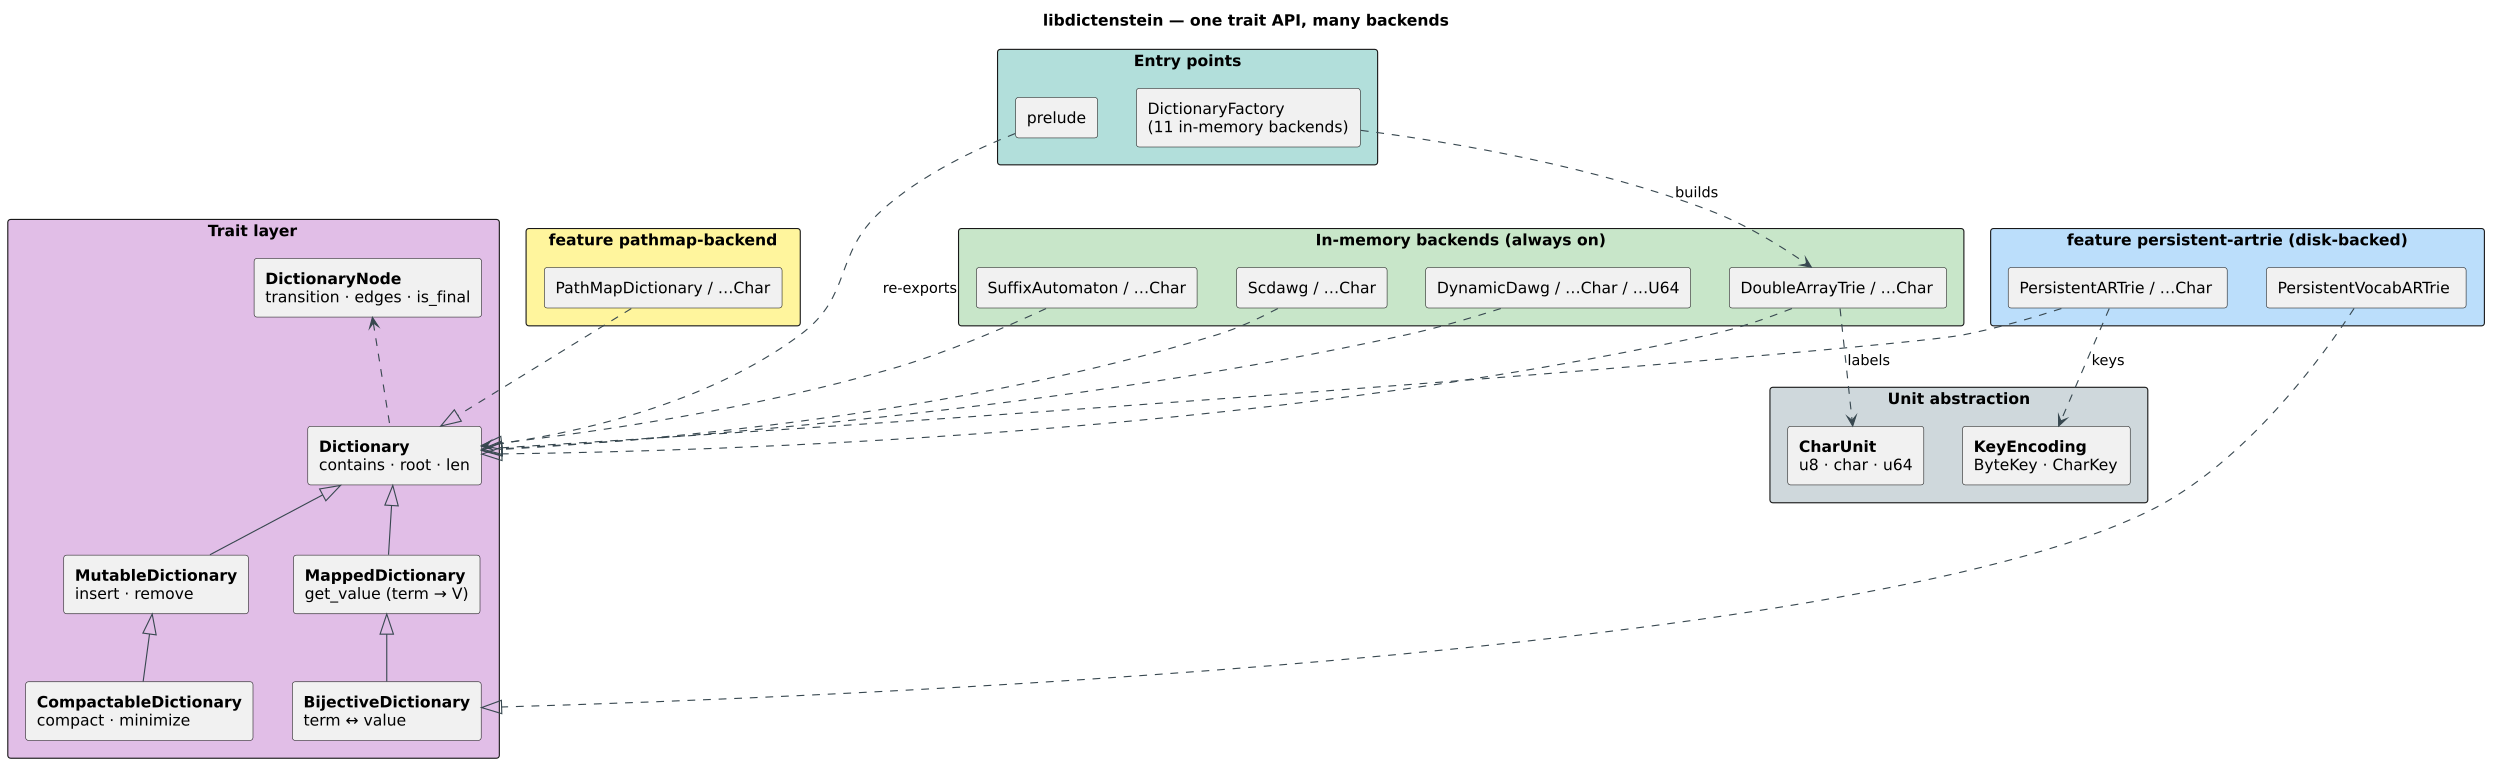
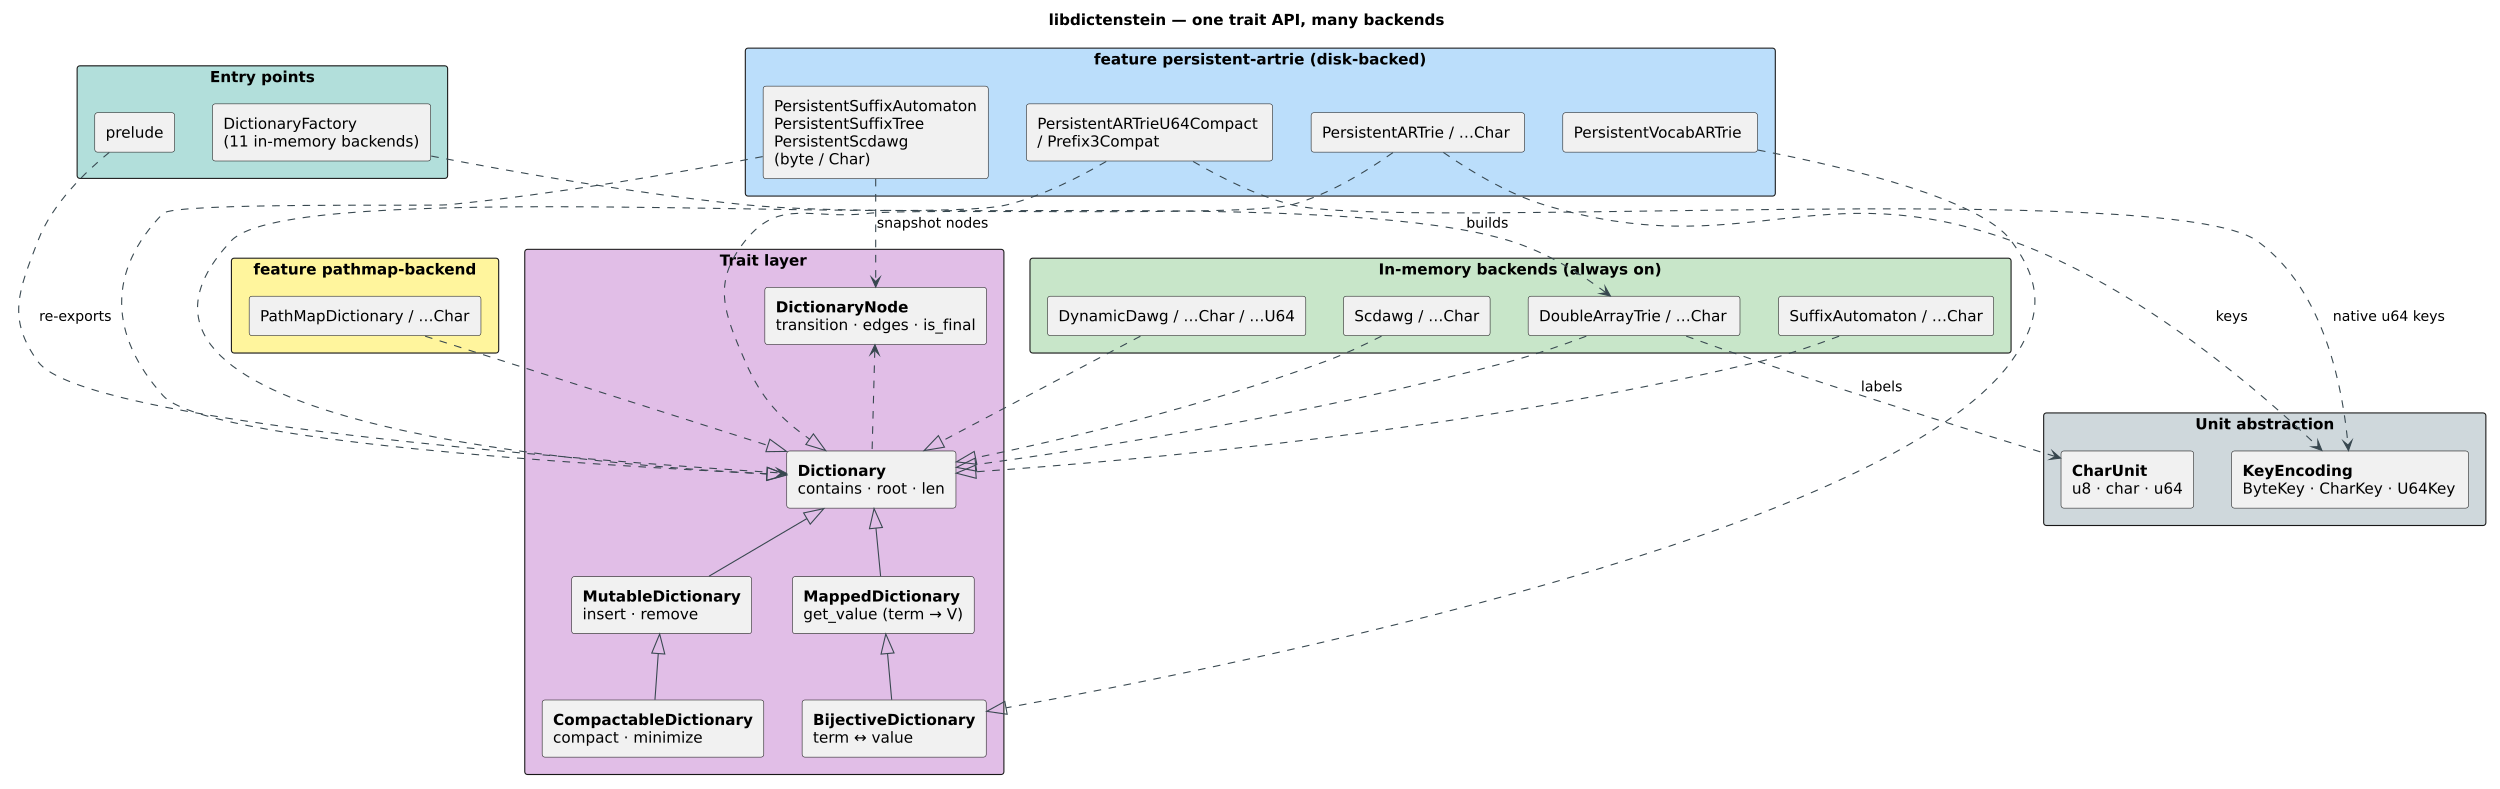
- <svg xmlns="http://www.w3.org/2000/svg" contentStyleType="text/css" data-diagram-type="DESCRIPTION" height="694px" preserveAspectRatio="none" style="width:2243px;height:694px;background:#FFFFFF;" version="1.1" viewBox="0 0 2243 694" width="2243px" zoomAndPan="magnify">
+ <svg xmlns="http://www.w3.org/2000/svg" contentStyleType="text/css" data-diagram-type="DESCRIPTION" height="726px" preserveAspectRatio="none" style="width:2301px;height:726px;background:#FFFFFF;" version="1.1" viewBox="0 0 2301 726" width="2301px" zoomAndPan="magnify">
  <defs />
  <g>
    <g class="title" data-source-line="10">
-       <text fill="#000000" font-family="'DejaVu Sans'" font-size="14" font-weight="700" lengthAdjust="spacing" textLength="364.684" x="935.658" y="22.995">libdictenstein — one trait API, many backends</text>
+       <text fill="#000000" font-family="'DejaVu Sans'" font-size="14" font-weight="700" lengthAdjust="spacing" textLength="364.684" x="965.153" y="22.995">libdictenstein — one trait API, many backends</text>
    </g>
    <g class="cluster" data-qualified-name="Trait layer" data-source-line="12" id="ent0001">
-       <rect fill="#E1BEE7" height="483.38" rx="2.5" ry="2.5" style="stroke:#181818;stroke-width:1;" width="441" x="7" y="196.887" />
-       <text fill="#000000" font-family="'DejaVu Sans'" font-size="14" font-weight="700" lengthAdjust="spacing" textLength="82.038" x="186.481" y="211.882">Trait layer</text>
+       <rect fill="#E1BEE7" height="483.38" rx="2.5" ry="2.5" style="stroke:#181818;stroke-width:1;" width="441" x="482.99" y="229.477" />
+       <text fill="#000000" font-family="'DejaVu Sans'" font-size="14" font-weight="700" lengthAdjust="spacing" textLength="82.038" x="662.471" y="244.472">Trait layer</text>
    </g>
    <g class="cluster" data-qualified-name="Unit abstraction" data-source-line="25" id="ent0012">
-       <rect fill="#CFD8DC" height="103.59" rx="2.5" ry="2.5" style="stroke:#181818;stroke-width:1;" width="339" x="1588" y="347.487" />
-       <text fill="#000000" font-family="'DejaVu Sans'" font-size="14" font-weight="700" lengthAdjust="spacing" textLength="127.921" x="1693.54" y="362.482">Unit abstraction</text>
+       <rect fill="#CFD8DC" height="103.59" rx="2.5" ry="2.5" style="stroke:#181818;stroke-width:1;" width="407" x="1880.99" y="380.077" />
+       <text fill="#000000" font-family="'DejaVu Sans'" font-size="14" font-weight="700" lengthAdjust="spacing" textLength="127.921" x="2020.53" y="395.072">Unit abstraction</text>
    </g>
    <g class="cluster" data-qualified-name="In-memory backends .always on." data-source-line="30" id="ent0015">
-       <rect fill="#C8E6C9" height="87.3" rx="2.5" ry="2.5" style="stroke:#181818;stroke-width:1;" width="902" x="860" y="205.037" />
-       <text fill="#000000" font-family="'DejaVu Sans'" font-size="14" font-weight="700" lengthAdjust="spacing" textLength="261.29" x="1180.355" y="220.032">In-memory backends (always on)</text>
+       <rect fill="#C8E6C9" height="87.3" rx="2.5" ry="2.5" style="stroke:#181818;stroke-width:1;" width="903" x="947.99" y="237.627" />
+       <text fill="#000000" font-family="'DejaVu Sans'" font-size="14" font-weight="700" lengthAdjust="spacing" textLength="261.29" x="1268.845" y="252.622">In-memory backends (always on)</text>
    </g>
    <g class="cluster" data-qualified-name="feature pathmap-backend" data-source-line="37" id="ent0020">
-       <rect fill="#FFF59D" height="87.3" rx="2.5" ry="2.5" style="stroke:#181818;stroke-width:1;" width="246" x="472" y="205.037" />
-       <text fill="#000000" font-family="'DejaVu Sans'" font-size="14" font-weight="700" lengthAdjust="spacing" textLength="205.523" x="492.239" y="220.032">feature pathmap-backend</text>
+       <rect fill="#FFF59D" height="87.3" rx="2.5" ry="2.5" style="stroke:#181818;stroke-width:1;" width="246" x="212.99" y="237.627" />
+       <text fill="#000000" font-family="'DejaVu Sans'" font-size="14" font-weight="700" lengthAdjust="spacing" textLength="205.523" x="233.229" y="252.622">feature pathmap-backend</text>
    </g>
    <g class="cluster" data-qualified-name="feature persistent-artrie .disk-backed." data-source-line="41" id="ent0022">
-       <rect fill="#BBDEFB" height="87.3" rx="2.5" ry="2.5" style="stroke:#181818;stroke-width:1;" width="443" x="1786" y="205.037" />
-       <text fill="#000000" font-family="'DejaVu Sans'" font-size="14" font-weight="700" lengthAdjust="spacing" textLength="306.291" x="1854.354" y="220.032">feature persistent-artrie (disk-backed)</text>
-     </g>
-     <g class="cluster" data-qualified-name="Entry points" data-source-line="46" id="ent0025">
-       <rect fill="#B2DFDB" height="103.59" rx="2.5" ry="2.5" style="stroke:#181818;stroke-width:1;" width="341" x="895" y="44.297" />
-       <text fill="#000000" font-family="'DejaVu Sans'" font-size="14" font-weight="700" lengthAdjust="spacing" textLength="96.558" x="1017.221" y="59.292">Entry points</text>
+       <rect fill="#BBDEFB" height="136.18" rx="2.5" ry="2.5" style="stroke:#181818;stroke-width:1;" width="948" x="685.99" y="44.297" />
+       <text fill="#000000" font-family="'DejaVu Sans'" font-size="14" font-weight="700" lengthAdjust="spacing" textLength="306.291" x="1006.845" y="59.292">feature persistent-artrie (disk-backed)</text>
+     </g>
+     <g class="cluster" data-qualified-name="Entry points" data-source-line="48" id="ent0027">
+       <rect fill="#B2DFDB" height="103.6" rx="2.5" ry="2.5" style="stroke:#181818;stroke-width:1;" width="341" x="70.99" y="60.587" />
+       <text fill="#000000" font-family="'DejaVu Sans'" font-size="14" font-weight="700" lengthAdjust="spacing" textLength="96.558" x="193.211" y="75.582">Entry points</text>
    </g>
    <g class="entity" data-qualified-name="Trait layer.Dict" data-source-line="13" id="ent0002">
-       <rect fill="#F1F1F1" height="52.594" rx="2.5" ry="2.5" style="stroke:#181818;stroke-width:0.5;" width="155.714" x="276.14" y="382.487" />
-       <text fill="#000000" font-family="'DejaVu Sans'" font-size="14" font-weight="700" lengthAdjust="spacing" textLength="81.272" x="286.14" y="405.482">Dictionary</text>
-       <text fill="#000000" font-family="'DejaVu Sans'" font-size="14" lengthAdjust="spacing" textLength="135.714" x="286.14" y="421.779">contains · root · len</text>
+       <rect fill="#F1F1F1" height="52.594" rx="2.5" ry="2.5" style="stroke:#181818;stroke-width:0.5;" width="155.714" x="724.14" y="415.077" />
+       <text fill="#000000" font-family="'DejaVu Sans'" font-size="14" font-weight="700" lengthAdjust="spacing" textLength="81.272" x="734.14" y="438.072">Dictionary</text>
+       <text fill="#000000" font-family="'DejaVu Sans'" font-size="14" lengthAdjust="spacing" textLength="135.714" x="734.14" y="454.369">contains · root · len</text>
    </g>
    <g class="entity" data-qualified-name="Trait layer.Mapped" data-source-line="14" id="ent0003">
-       <rect fill="#F1F1F1" height="52.594" rx="2.5" ry="2.5" style="stroke:#181818;stroke-width:0.5;" width="167.308" x="263.35" y="498.077" />
-       <text fill="#000000" font-family="'DejaVu Sans'" font-size="14" font-weight="700" lengthAdjust="spacing" textLength="144.211" x="273.35" y="521.072">MappedDictionary</text>
-       <text fill="#000000" font-family="'DejaVu Sans'" font-size="14" lengthAdjust="spacing" textLength="147.308" x="273.35" y="537.369">get_value (term → V)</text>
+       <rect fill="#F1F1F1" height="52.594" rx="2.5" ry="2.5" style="stroke:#181818;stroke-width:0.5;" width="167.308" x="729.34" y="530.667" />
+       <text fill="#000000" font-family="'DejaVu Sans'" font-size="14" font-weight="700" lengthAdjust="spacing" textLength="144.211" x="739.34" y="553.662">MappedDictionary</text>
+       <text fill="#000000" font-family="'DejaVu Sans'" font-size="14" lengthAdjust="spacing" textLength="147.308" x="739.34" y="569.959">get_value (term → V)</text>
    </g>
    <g class="entity" data-qualified-name="Trait layer.Bij" data-source-line="15" id="ent0004">
-       <rect fill="#F1F1F1" height="52.594" rx="2.5" ry="2.5" style="stroke:#181818;stroke-width:0.5;" width="169.447" x="262.28" y="611.677" />
-       <text fill="#000000" font-family="'DejaVu Sans'" font-size="14" font-weight="700" lengthAdjust="spacing" textLength="149.447" x="272.28" y="634.672">BijectiveDictionary</text>
-       <text fill="#000000" font-family="'DejaVu Sans'" font-size="14" lengthAdjust="spacing" textLength="92.367" x="272.28" y="650.969">term ↔ value</text>
+       <rect fill="#F1F1F1" height="52.594" rx="2.5" ry="2.5" style="stroke:#181818;stroke-width:0.5;" width="169.447" x="738.27" y="644.267" />
+       <text fill="#000000" font-family="'DejaVu Sans'" font-size="14" font-weight="700" lengthAdjust="spacing" textLength="149.447" x="748.27" y="667.262">BijectiveDictionary</text>
+       <text fill="#000000" font-family="'DejaVu Sans'" font-size="14" lengthAdjust="spacing" textLength="92.367" x="748.27" y="683.559">term ↔ value</text>
    </g>
    <g class="entity" data-qualified-name="Trait layer.Mut" data-source-line="16" id="ent0005">
-       <rect fill="#F1F1F1" height="52.594" rx="2.5" ry="2.5" style="stroke:#181818;stroke-width:0.5;" width="165.626" x="57.19" y="498.077" />
-       <text fill="#000000" font-family="'DejaVu Sans'" font-size="14" font-weight="700" lengthAdjust="spacing" textLength="145.626" x="67.19" y="521.072">MutableDictionary</text>
-       <text fill="#000000" font-family="'DejaVu Sans'" font-size="14" lengthAdjust="spacing" textLength="106.736" x="67.19" y="537.369">insert · remove</text>
+       <rect fill="#F1F1F1" height="52.594" rx="2.5" ry="2.5" style="stroke:#181818;stroke-width:0.5;" width="165.626" x="526.18" y="530.667" />
+       <text fill="#000000" font-family="'DejaVu Sans'" font-size="14" font-weight="700" lengthAdjust="spacing" textLength="145.626" x="536.18" y="553.662">MutableDictionary</text>
+       <text fill="#000000" font-family="'DejaVu Sans'" font-size="14" lengthAdjust="spacing" textLength="106.736" x="536.18" y="569.959">insert · remove</text>
    </g>
    <g class="entity" data-qualified-name="Trait layer.Compact" data-source-line="17" id="ent0006">
-       <rect fill="#F1F1F1" height="52.594" rx="2.5" ry="2.5" style="stroke:#181818;stroke-width:0.5;" width="203.976" x="23.01" y="611.677" />
-       <text fill="#000000" font-family="'DejaVu Sans'" font-size="14" font-weight="700" lengthAdjust="spacing" textLength="183.976" x="33.01" y="634.672">CompactableDictionary</text>
-       <text fill="#000000" font-family="'DejaVu Sans'" font-size="14" lengthAdjust="spacing" textLength="137.683" x="33.01" y="650.969">compact · minimize</text>
+       <rect fill="#F1F1F1" height="52.594" rx="2.5" ry="2.5" style="stroke:#181818;stroke-width:0.5;" width="203.976" x="499" y="644.267" />
+       <text fill="#000000" font-family="'DejaVu Sans'" font-size="14" font-weight="700" lengthAdjust="spacing" textLength="183.976" x="509" y="667.262">CompactableDictionary</text>
+       <text fill="#000000" font-family="'DejaVu Sans'" font-size="14" lengthAdjust="spacing" textLength="137.683" x="509" y="683.559">compact · minimize</text>
    </g>
    <g class="entity" data-qualified-name="Trait layer.Node" data-source-line="18" id="ent0007">
-       <rect fill="#F1F1F1" height="52.594" rx="2.5" ry="2.5" style="stroke:#181818;stroke-width:0.5;" width="204.037" x="227.98" y="231.887" />
-       <text fill="#000000" font-family="'DejaVu Sans'" font-size="14" font-weight="700" lengthAdjust="spacing" textLength="122.124" x="237.98" y="254.882">DictionaryNode</text>
-       <text fill="#000000" font-family="'DejaVu Sans'" font-size="14" lengthAdjust="spacing" textLength="184.037" x="237.98" y="271.179">transition · edges · is_final</text>
+       <rect fill="#F1F1F1" height="52.594" rx="2.5" ry="2.5" style="stroke:#181818;stroke-width:0.5;" width="204.037" x="703.97" y="264.477" />
+       <text fill="#000000" font-family="'DejaVu Sans'" font-size="14" font-weight="700" lengthAdjust="spacing" textLength="122.124" x="713.97" y="287.472">DictionaryNode</text>
+       <text fill="#000000" font-family="'DejaVu Sans'" font-size="14" lengthAdjust="spacing" textLength="184.037" x="713.97" y="303.769">transition · edges · is_final</text>
    </g>
    <g class="entity" data-qualified-name="Unit abstraction.CU" data-source-line="26" id="ent0013">
-       <rect fill="#F1F1F1" height="52.594" rx="2.5" ry="2.5" style="stroke:#181818;stroke-width:0.5;" width="122.074" x="1603.96" y="382.487" />
-       <text fill="#000000" font-family="'DejaVu Sans'" font-size="14" font-weight="700" lengthAdjust="spacing" textLength="69.419" x="1613.96" y="405.482">CharUnit</text>
-       <text fill="#000000" font-family="'DejaVu Sans'" font-size="14" lengthAdjust="spacing" textLength="102.074" x="1613.96" y="421.779">u8 · char · u64</text>
+       <rect fill="#F1F1F1" height="52.594" rx="2.5" ry="2.5" style="stroke:#181818;stroke-width:0.5;" width="122.074" x="1896.96" y="415.077" />
+       <text fill="#000000" font-family="'DejaVu Sans'" font-size="14" font-weight="700" lengthAdjust="spacing" textLength="69.419" x="1906.96" y="438.072">CharUnit</text>
+       <text fill="#000000" font-family="'DejaVu Sans'" font-size="14" lengthAdjust="spacing" textLength="102.074" x="1906.96" y="454.369">u8 · char · u64</text>
    </g>
    <g class="entity" data-qualified-name="Unit abstraction.KE" data-source-line="27" id="ent0014">
-       <rect fill="#F1F1F1" height="52.594" rx="2.5" ry="2.5" style="stroke:#181818;stroke-width:0.5;" width="150.484" x="1760.76" y="382.487" />
-       <text fill="#000000" font-family="'DejaVu Sans'" font-size="14" font-weight="700" lengthAdjust="spacing" textLength="101.726" x="1770.76" y="405.482">KeyEncoding</text>
-       <text fill="#000000" font-family="'DejaVu Sans'" font-size="14" lengthAdjust="spacing" textLength="130.484" x="1770.76" y="421.779">ByteKey · CharKey</text>
+       <rect fill="#F1F1F1" height="52.594" rx="2.5" ry="2.5" style="stroke:#181818;stroke-width:0.5;" width="217.976" x="2054" y="415.077" />
+       <text fill="#000000" font-family="'DejaVu Sans'" font-size="14" font-weight="700" lengthAdjust="spacing" textLength="101.726" x="2064" y="438.072">KeyEncoding</text>
+       <text fill="#000000" font-family="'DejaVu Sans'" font-size="14" lengthAdjust="spacing" textLength="197.976" x="2064" y="454.369">ByteKey · CharKey · U64Key</text>
    </g>
    <g class="entity" data-qualified-name="In-memory backends .always on..DAT" data-source-line="31" id="ent0016">
-       <rect fill="#F1F1F1" height="36.297" rx="2.5" ry="2.5" style="stroke:#181818;stroke-width:0.5;" width="194.973" x="1551.51" y="240.037" />
-       <text fill="#000000" font-family="'DejaVu Sans'" font-size="14" lengthAdjust="spacing" textLength="174.973" x="1561.51" y="263.032">DoubleArrayTrie / …Char</text>
+       <rect fill="#F1F1F1" height="36.297" rx="2.5" ry="2.5" style="stroke:#181818;stroke-width:0.5;" width="194.973" x="1406.51" y="272.627" />
+       <text fill="#000000" font-family="'DejaVu Sans'" font-size="14" lengthAdjust="spacing" textLength="174.973" x="1416.51" y="295.622">DoubleArrayTrie / …Char</text>
    </g>
    <g class="entity" data-qualified-name="In-memory backends .always on..DD" data-source-line="32" id="ent0017">
-       <rect fill="#F1F1F1" height="36.297" rx="2.5" ry="2.5" style="stroke:#181818;stroke-width:0.5;" width="237.718" x="1279.14" y="240.037" />
-       <text fill="#000000" font-family="'DejaVu Sans'" font-size="14" lengthAdjust="spacing" textLength="217.718" x="1289.14" y="263.032">DynamicDawg / …Char / …U64</text>
+       <rect fill="#F1F1F1" height="36.297" rx="2.5" ry="2.5" style="stroke:#181818;stroke-width:0.5;" width="237.718" x="964.13" y="272.627" />
+       <text fill="#000000" font-family="'DejaVu Sans'" font-size="14" lengthAdjust="spacing" textLength="217.718" x="974.13" y="295.622">DynamicDawg / …Char / …U64</text>
    </g>
    <g class="entity" data-qualified-name="In-memory backends .always on..SA" data-source-line="33" id="ent0018">
-       <rect fill="#F1F1F1" height="36.297" rx="2.5" ry="2.5" style="stroke:#181818;stroke-width:0.5;" width="198.042" x="875.98" y="240.037" />
-       <text fill="#000000" font-family="'DejaVu Sans'" font-size="14" lengthAdjust="spacing" textLength="178.042" x="885.98" y="263.032">SuffixAutomaton / …Char</text>
+       <rect fill="#F1F1F1" height="36.297" rx="2.5" ry="2.5" style="stroke:#181818;stroke-width:0.5;" width="198.042" x="1636.97" y="272.627" />
+       <text fill="#000000" font-family="'DejaVu Sans'" font-size="14" lengthAdjust="spacing" textLength="178.042" x="1646.97" y="295.622">SuffixAutomaton / …Char</text>
    </g>
    <g class="entity" data-qualified-name="In-memory backends .always on..SC" data-source-line="34" id="ent0019">
-       <rect fill="#F1F1F1" height="36.297" rx="2.5" ry="2.5" style="stroke:#181818;stroke-width:0.5;" width="134.987" x="1109.51" y="240.037" />
-       <text fill="#000000" font-family="'DejaVu Sans'" font-size="14" lengthAdjust="spacing" textLength="114.987" x="1119.51" y="263.032">Scdawg / …Char</text>
+       <rect fill="#F1F1F1" height="36.297" rx="2.5" ry="2.5" style="stroke:#181818;stroke-width:0.5;" width="134.987" x="1236.5" y="272.627" />
+       <text fill="#000000" font-family="'DejaVu Sans'" font-size="14" lengthAdjust="spacing" textLength="114.987" x="1246.5" y="295.622">Scdawg / …Char</text>
    </g>
    <g class="entity" data-qualified-name="feature pathmap-backend.PM" data-source-line="38" id="ent0021">
-       <rect fill="#F1F1F1" height="36.297" rx="2.5" ry="2.5" style="stroke:#181818;stroke-width:0.5;" width="213.334" x="488.33" y="240.037" />
-       <text fill="#000000" font-family="'DejaVu Sans'" font-size="14" lengthAdjust="spacing" textLength="193.334" x="498.33" y="263.032">PathMapDictionary / …Char</text>
+       <rect fill="#F1F1F1" height="36.297" rx="2.5" ry="2.5" style="stroke:#181818;stroke-width:0.5;" width="213.334" x="229.33" y="272.627" />
+       <text fill="#000000" font-family="'DejaVu Sans'" font-size="14" lengthAdjust="spacing" textLength="193.334" x="239.33" y="295.622">PathMapDictionary / …Char</text>
    </g>
    <g class="entity" data-qualified-name="feature persistent-artrie .disk-backed..PA" data-source-line="42" id="ent0023">
-       <rect fill="#F1F1F1" height="36.297" rx="2.5" ry="2.5" style="stroke:#181818;stroke-width:0.5;" width="196.47" x="1801.77" y="240.037" />
-       <text fill="#000000" font-family="'DejaVu Sans'" font-size="14" lengthAdjust="spacing" textLength="176.47" x="1811.77" y="263.032">PersistentARTrie / …Char</text>
-     </g>
-     <g class="entity" data-qualified-name="feature persistent-artrie .disk-backed..PV" data-source-line="43" id="ent0024">
-       <rect fill="#F1F1F1" height="36.297" rx="2.5" ry="2.5" style="stroke:#181818;stroke-width:0.5;" width="179.175" x="2033.41" y="240.037" />
-       <text fill="#000000" font-family="'DejaVu Sans'" font-size="14" lengthAdjust="spacing" textLength="159.175" x="2043.41" y="263.032">PersistentVocabARTrie</text>
-     </g>
-     <g class="entity" data-qualified-name="Entry points.Fac" data-source-line="47" id="ent0026">
-       <rect fill="#F1F1F1" height="52.594" rx="2.5" ry="2.5" style="stroke:#181818;stroke-width:0.5;" width="200.886" x="1019.56" y="79.297" />
-       <text fill="#000000" font-family="'DejaVu Sans'" font-size="14" lengthAdjust="spacing" textLength="124.23" x="1029.56" y="102.292">DictionaryFactory</text>
-       <text fill="#000000" font-family="'DejaVu Sans'" font-size="14" lengthAdjust="spacing" textLength="180.886" x="1029.56" y="118.589">(11 in-memory backends)</text>
-     </g>
-     <g class="entity" data-qualified-name="Entry points.Pre" data-source-line="48" id="ent0027">
-       <rect fill="#F1F1F1" height="36.297" rx="2.5" ry="2.5" style="stroke:#181818;stroke-width:0.5;" width="73.519" x="911.24" y="87.447" />
-       <text fill="#000000" font-family="'DejaVu Sans'" font-size="14" lengthAdjust="spacing" textLength="53.519" x="921.24" y="110.442">prelude</text>
+       <rect fill="#F1F1F1" height="36.297" rx="2.5" ry="2.5" style="stroke:#181818;stroke-width:0.5;" width="196.47" x="1206.76" y="103.737" />
+       <text fill="#000000" font-family="'DejaVu Sans'" font-size="14" lengthAdjust="spacing" textLength="176.47" x="1216.76" y="126.732">PersistentARTrie / …Char</text>
+     </g>
+     <g class="entity" data-qualified-name="feature persistent-artrie .disk-backed..PU64" data-source-line="43" id="ent0024">
+       <rect fill="#F1F1F1" height="52.594" rx="2.5" ry="2.5" style="stroke:#181818;stroke-width:0.5;" width="226.561" x="944.71" y="95.587" />
+       <text fill="#000000" font-family="'DejaVu Sans'" font-size="14" lengthAdjust="spacing" textLength="206.561" x="954.71" y="118.582">PersistentARTrieU64Compact</text>
+       <text fill="#000000" font-family="'DejaVu Sans'" font-size="14" lengthAdjust="spacing" textLength="112.923" x="954.71" y="134.879">/ Prefix3Compat</text>
+     </g>
+     <g class="entity" data-qualified-name="feature persistent-artrie .disk-backed..PV" data-source-line="44" id="ent0025">
+       <rect fill="#F1F1F1" height="36.297" rx="2.5" ry="2.5" style="stroke:#181818;stroke-width:0.5;" width="179.175" x="1438.4" y="103.737" />
+       <text fill="#000000" font-family="'DejaVu Sans'" font-size="14" lengthAdjust="spacing" textLength="159.175" x="1448.4" y="126.732">PersistentVocabARTrie</text>
+     </g>
+     <g class="entity" data-qualified-name="feature persistent-artrie .disk-backed..PSG" data-source-line="45" id="ent0026">
+       <rect fill="#F1F1F1" height="85.188" rx="2.5" ry="2.5" style="stroke:#181818;stroke-width:0.5;" width="207.195" x="702.39" y="79.297" />
+       <text fill="#000000" font-family="'DejaVu Sans'" font-size="14" lengthAdjust="spacing" textLength="187.195" x="712.39" y="102.292">PersistentSuffixAutomaton</text>
+       <text fill="#000000" font-family="'DejaVu Sans'" font-size="14" lengthAdjust="spacing" textLength="141.08" x="712.39" y="118.589">PersistentSuffixTree</text>
+       <text fill="#000000" font-family="'DejaVu Sans'" font-size="14" lengthAdjust="spacing" textLength="124.141" x="712.39" y="134.886">PersistentScdawg</text>
+       <text fill="#000000" font-family="'DejaVu Sans'" font-size="14" lengthAdjust="spacing" textLength="88.799" x="712.39" y="151.183">(byte / Char)</text>
+     </g>
+     <g class="entity" data-qualified-name="Entry points.Fac" data-source-line="49" id="ent0028">
+       <rect fill="#F1F1F1" height="52.594" rx="2.5" ry="2.5" style="stroke:#181818;stroke-width:0.5;" width="200.886" x="195.55" y="95.587" />
+       <text fill="#000000" font-family="'DejaVu Sans'" font-size="14" lengthAdjust="spacing" textLength="124.23" x="205.55" y="118.582">DictionaryFactory</text>
+       <text fill="#000000" font-family="'DejaVu Sans'" font-size="14" lengthAdjust="spacing" textLength="180.886" x="205.55" y="134.879">(11 in-memory backends)</text>
+     </g>
+     <g class="entity" data-qualified-name="Entry points.Pre" data-source-line="50" id="ent0029">
+       <rect fill="#F1F1F1" height="36.297" rx="2.5" ry="2.5" style="stroke:#181818;stroke-width:0.5;" width="73.519" x="87.23" y="103.737" />
+       <text fill="#000000" font-family="'DejaVu Sans'" font-size="14" lengthAdjust="spacing" textLength="53.519" x="97.23" y="126.732">prelude</text>
    </g>
    <g class="link" data-entity-1="ent0002" data-entity-2="ent0003" data-link-type="extension" data-source-line="19" id="lnk8">
-       <path d="M351.308,453.523 C350.168,472.113 349.73,479.137 348.58,497.707" fill="none" id="Dict-backto-Mapped" style="stroke:#37474F;stroke-width:1;" />
-       <polygon fill="none" points="352.41,435.557,345.32,453.156,357.297,453.89,352.41,435.557" style="stroke:#37474F;stroke-width:1;stroke-linejoin:miter;stroke-miterlimit:10;" />
+       <path d="M806.225,486.063 C808.025,504.653 808.71,511.727 810.51,530.297" fill="none" id="Dict-backto-Mapped" style="stroke:#37474F;stroke-width:1;" />
+       <polygon fill="none" points="804.49,468.147,800.253,486.641,812.197,485.485,804.49,468.147" style="stroke:#37474F;stroke-width:1;stroke-linejoin:miter;stroke-miterlimit:10;" />
    </g>
    <g class="link" data-entity-1="ent0003" data-entity-2="ent0004" data-link-type="extension" data-source-line="20" id="lnk9">
-       <path d="M347,568.977 C347,587.127 347,593.367 347,611.487" fill="none" id="Mapped-backto-Bij" style="stroke:#37474F;stroke-width:1;" />
-       <polygon fill="none" points="347,550.977,341,568.977,353,568.977,347,550.977" style="stroke:#37474F;stroke-width:1;stroke-linejoin:miter;stroke-miterlimit:10;" />
+       <path d="M816.89,601.496 C818.51,619.646 819.09,625.957 820.71,644.077" fill="none" id="Mapped-backto-Bij" style="stroke:#37474F;stroke-width:1;" />
+       <polygon fill="none" points="815.29,583.567,810.914,602.029,822.866,600.962,815.29,583.567" style="stroke:#37474F;stroke-width:1;stroke-linejoin:miter;stroke-miterlimit:10;" />
    </g>
    <g class="link" data-entity-1="ent0002" data-entity-2="ent0005" data-link-type="extension" data-source-line="21" id="lnk10">
-       <path d="M289.541,443.997 C254.521,462.587 223.35,479.137 188.37,497.707" fill="none" id="Dict-backto-Mut" style="stroke:#37474F;stroke-width:1;" />
-       <polygon fill="none" points="305.44,435.557,286.728,438.697,292.354,449.296,305.44,435.557" style="stroke:#37474F;stroke-width:1;stroke-linejoin:miter;stroke-miterlimit:10;" />
+       <path d="M742.687,477.276 C711.097,495.866 684.16,511.727 652.61,530.297" fill="none" id="Dict-backto-Mut" style="stroke:#37474F;stroke-width:1;" />
+       <polygon fill="none" points="758.2,468.147,739.644,472.105,745.73,482.447,758.2,468.147" style="stroke:#37474F;stroke-width:1;stroke-linejoin:miter;stroke-miterlimit:10;" />
    </g>
    <g class="link" data-entity-1="ent0005" data-entity-2="ent0006" data-link-type="extension" data-source-line="22" id="lnk11">
-       <path d="M134.162,568.816 C131.722,586.966 130.86,593.367 128.43,611.487" fill="none" id="Mut-backto-Compact" style="stroke:#37474F;stroke-width:1;" />
-       <polygon fill="none" points="136.56,550.977,128.215,568.017,140.108,569.616,136.56,550.977" style="stroke:#37474F;stroke-width:1;stroke-linejoin:miter;stroke-miterlimit:10;" />
-     </g>
-     <g class="link" data-entity-1="ent0016" data-entity-2="ent0002" data-link-type="extension" data-source-line="51" id="lnk28">
-       <path d="M1607.69,276.837 C1586.12,285.317 1559.05,294.807 1534,300.337 C1126.22,390.327 641.169,404.941 450.349,407.231" fill="none" id="DAT-to-Dict" style="stroke:#37474F;stroke-width:1;stroke-dasharray:7,7;" />
-       <polygon fill="none" points="432.35,407.447,450.421,413.23,450.277,401.231,432.35,407.447" style="stroke:#37474F;stroke-width:1;stroke-linejoin:miter;stroke-miterlimit:10;" />
-     </g>
-     <g class="link" data-entity-1="ent0017" data-entity-2="ent0002" data-link-type="extension" data-source-line="52" id="lnk29">
-       <path d="M1346.51,276.817 C1321.28,284.927 1290.31,294.107 1262,300.337 C959.5,366.907 608.589,393.359 450.269,402.679" fill="none" id="DD-to-Dict" style="stroke:#37474F;stroke-width:1;stroke-dasharray:7,7;" />
-       <polygon fill="none" points="432.3,403.737,450.622,408.669,449.916,396.689,432.3,403.737" style="stroke:#37474F;stroke-width:1;stroke-linejoin:miter;stroke-miterlimit:10;" />
-     </g>
-     <g class="link" data-entity-1="ent0018" data-entity-2="ent0002" data-link-type="extension" data-source-line="53" id="lnk30">
-       <path d="M938.54,276.827 C903.32,293.197 848.1,317.137 798,331.487 C672.43,367.457 539.625,386.852 450.025,397.452" fill="none" id="SA-to-Dict" style="stroke:#37474F;stroke-width:1;stroke-dasharray:7,7;" />
-       <polygon fill="none" points="432.15,399.567,450.73,403.411,449.32,391.494,432.15,399.567" style="stroke:#37474F;stroke-width:1;stroke-linejoin:miter;stroke-miterlimit:10;" />
-     </g>
-     <g class="link" data-entity-1="ent0019" data-entity-2="ent0002" data-link-type="extension" data-source-line="54" id="lnk31">
-       <path d="M1146.45,276.807 C1130.66,285.167 1110.81,294.567 1092,300.337 C858.67,371.927 586.8,395.308 450.17,403.208" fill="none" id="SC-to-Dict" style="stroke:#37474F;stroke-width:1;stroke-dasharray:7,7;" />
-       <polygon fill="none" points="432.2,404.247,450.516,409.198,449.824,397.218,432.2,404.247" style="stroke:#37474F;stroke-width:1;stroke-linejoin:miter;stroke-miterlimit:10;" />
-     </g>
-     <g class="link" data-entity-1="ent0021" data-entity-2="ent0002" data-link-type="extension" data-source-line="55" id="lnk32">
-       <path d="M566.41,276.817 C524.02,302.957 459.582,342.69 410.781,372.78" fill="none" id="PM-to-Dict" style="stroke:#37474F;stroke-width:1;stroke-dasharray:7,7;" />
-       <polygon fill="none" points="395.46,382.227,413.931,377.887,407.632,367.673,395.46,382.227" style="stroke:#37474F;stroke-width:1;stroke-linejoin:miter;stroke-miterlimit:10;" />
-     </g>
-     <g class="link" data-entity-1="ent0023" data-entity-2="ent0002" data-link-type="extension" data-source-line="56" id="lnk33">
-       <path d="M1849.47,276.837 C1823.61,285.207 1791.45,294.607 1762,300.337 C1726.07,307.327 1470.48,328.467 1434,331.487 C1059.11,362.527 628.314,390.523 450.274,401.763" fill="none" id="PA-to-Dict" style="stroke:#37474F;stroke-width:1;stroke-dasharray:7,7;" />
-       <polygon fill="none" points="432.31,402.897,450.652,407.751,449.896,395.775,432.31,402.897" style="stroke:#37474F;stroke-width:1;stroke-linejoin:miter;stroke-miterlimit:10;" />
-     </g>
-     <g class="link" data-entity-1="ent0024" data-entity-2="ent0004" data-link-type="extension" data-source-line="57" id="lnk34">
-       <path d="M2112.1,276.677 C2085.91,316.967 2015.03,416.157 1927,459.077 C1659.35,589.587 738.602,625.945 450.032,634.315" fill="none" id="PV-to-Bij" style="stroke:#37474F;stroke-width:1;stroke-dasharray:7,7;" />
-       <polygon fill="none" points="432.04,634.837,450.206,640.312,449.858,628.317,432.04,634.837" style="stroke:#37474F;stroke-width:1;stroke-linejoin:miter;stroke-miterlimit:10;" />
-     </g>
-     <g class="link" data-entity-1="ent0007" data-entity-2="ent0002" data-link-type="dependency" data-source-line="58" id="lnk35">
-       <path d="M334.926,289.673 C339.316,316.883 345.44,354.797 349.85,382.077" fill="none" id="Node-backto-Dict" style="stroke:#37474F;stroke-width:1;stroke-dasharray:7,7;" />
-       <polygon fill="#37474F" points="334.13,284.737,331.615,294.259,334.926,289.673,339.512,292.985,334.13,284.737" style="stroke:#37474F;stroke-width:1;stroke-linejoin:miter;stroke-miterlimit:10;" />
-     </g>
-     <g class="link" data-entity-1="ent0016" data-entity-2="ent0013" data-link-type="dependency" data-source-line="59" id="lnk36">
-       <path d="M1650.9,276.817 C1653.71,302.957 1658.475,347.166 1661.715,377.256" fill="none" id="DAT-to-CU" style="stroke:#37474F;stroke-width:1;stroke-dasharray:7,7;" />
-       <polygon fill="#37474F" points="1662.25,382.227,1665.264,372.85,1661.715,377.256,1657.31,373.707,1662.25,382.227" style="stroke:#37474F;stroke-width:1;stroke-linejoin:miter;stroke-miterlimit:10;" />
-       <text fill="#000000" font-family="'DejaVu Sans'" font-size="13" lengthAdjust="spacing" textLength="38.213" x="1657.52" y="327.554">labels</text>
-     </g>
-     <g class="link" data-entity-1="ent0023" data-entity-2="ent0014" data-link-type="dependency" data-source-line="60" id="lnk37">
-       <path d="M1892.41,276.817 C1881.15,302.957 1861.948,347.545 1848.988,377.635" fill="none" id="PA-to-KE" style="stroke:#37474F;stroke-width:1;stroke-dasharray:7,7;" />
-       <polygon fill="#37474F" points="1847.01,382.227,1854.244,375.543,1848.988,377.635,1846.897,372.379,1847.01,382.227" style="stroke:#37474F;stroke-width:1;stroke-linejoin:miter;stroke-miterlimit:10;" />
-       <text fill="#000000" font-family="'DejaVu Sans'" font-size="13" lengthAdjust="spacing" textLength="29.993" x="1876.61" y="327.554">keys</text>
-     </g>
-     <g class="link" data-entity-1="ent0026" data-entity-2="ent0016" data-link-type="dependency" data-source-line="61" id="lnk38">
-       <path d="M1220.94,116.947 C1306.45,127.987 1431.19,149.477 1534,188.887 C1567.61,201.777 1598.575,221.243 1621.015,236.843" fill="none" id="Fac-to-DAT" style="stroke:#37474F;stroke-width:1;stroke-dasharray:7,7;" />
-       <polygon fill="#37474F" points="1625.12,239.697,1620.014,231.275,1621.015,236.843,1615.447,237.844,1625.12,239.697" style="stroke:#37474F;stroke-width:1;stroke-linejoin:miter;stroke-miterlimit:10;" />
-       <text fill="#000000" font-family="'DejaVu Sans'" font-size="13" lengthAdjust="spacing" textLength="38.74" x="1502.85" y="176.954">builds</text>
-     </g>
-     <g class="link" data-entity-1="ent0027" data-entity-2="ent0002" data-link-type="dependency" data-source-line="62" id="lnk39">
-       <path d="M910.79,119.817 C876.75,133.277 826.44,156.737 791,188.887 C747.15,228.677 765.53,265.027 718,300.337 C632.85,363.597 515.784,389.113 436.954,399.833" fill="none" id="Pre-to-Dict" style="stroke:#37474F;stroke-width:1;stroke-dasharray:7,7;" />
-       <polygon fill="#37474F" points="432,400.507,441.457,403.258,436.954,399.833,440.379,395.331,432,400.507" style="stroke:#37474F;stroke-width:1;stroke-linejoin:miter;stroke-miterlimit:10;" />
-       <text fill="#000000" font-family="'DejaVu Sans'" font-size="13" lengthAdjust="spacing" textLength="67.145" x="792" y="262.754">re-exports</text>
+       <path d="M605.874,601.521 C604.574,619.671 604.12,625.957 602.82,644.077" fill="none" id="Mut-backto-Compact" style="stroke:#37474F;stroke-width:1;" />
+       <polygon fill="none" points="607.16,583.567,599.889,601.092,611.859,601.949,607.16,583.567" style="stroke:#37474F;stroke-width:1;stroke-linejoin:miter;stroke-miterlimit:10;" />
+     </g>
+     <g class="link" data-entity-1="ent0016" data-entity-2="ent0002" data-link-type="extension" data-source-line="53" id="lnk30">
+       <path d="M1460.02,309.407 C1438.81,317.427 1412.85,326.517 1388.99,332.927 C1209.64,381.087 1011.49,412.008 898.11,427.708" fill="none" id="DAT-to-Dict" style="stroke:#37474F;stroke-width:1;stroke-dasharray:7,7;" />
+       <polygon fill="none" points="880.28,430.177,898.933,433.651,897.287,421.765,880.28,430.177" style="stroke:#37474F;stroke-width:1;stroke-linejoin:miter;stroke-miterlimit:10;" />
+     </g>
+     <g class="link" data-entity-1="ent0017" data-entity-2="ent0002" data-link-type="extension" data-source-line="54" id="lnk31">
+       <path d="M1049.65,309.407 C1000.3,335.507 923.412,376.162 866.492,406.262" fill="none" id="DD-to-Dict" style="stroke:#37474F;stroke-width:1;stroke-dasharray:7,7;" />
+       <polygon fill="none" points="850.58,414.677,869.297,411.566,863.687,400.958,850.58,414.677" style="stroke:#37474F;stroke-width:1;stroke-linejoin:miter;stroke-miterlimit:10;" />
+     </g>
+     <g class="link" data-entity-1="ent0018" data-entity-2="ent0002" data-link-type="extension" data-source-line="55" id="lnk32">
+       <path d="M1692.75,309.407 C1670.95,317.667 1643.91,326.977 1618.99,332.927 C1352.18,396.657 1044.656,423.934 898.086,434.244" fill="none" id="SA-to-Dict" style="stroke:#37474F;stroke-width:1;stroke-dasharray:7,7;" />
+       <polygon fill="none" points="880.13,435.507,898.507,440.229,897.665,428.259,880.13,435.507" style="stroke:#37474F;stroke-width:1;stroke-linejoin:miter;stroke-miterlimit:10;" />
+     </g>
+     <g class="link" data-entity-1="ent0019" data-entity-2="ent0002" data-link-type="extension" data-source-line="56" id="lnk33">
+       <path d="M1271.55,309.367 C1255.97,317.317 1236.85,326.377 1218.99,332.927 C1103.88,375.147 982.74,403.69 897.87,421.4" fill="none" id="SC-to-Dict" style="stroke:#37474F;stroke-width:1;stroke-dasharray:7,7;" />
+       <polygon fill="none" points="880.25,425.077,899.096,427.274,896.645,415.526,880.25,425.077" style="stroke:#37474F;stroke-width:1;stroke-linejoin:miter;stroke-miterlimit:10;" />
+     </g>
+     <g class="link" data-entity-1="ent0021" data-entity-2="ent0002" data-link-type="extension" data-source-line="57" id="lnk34">
+       <path d="M391.28,309.407 C473.85,335.737 612.591,379.978 706.761,410.008" fill="none" id="PM-to-Dict" style="stroke:#37474F;stroke-width:1;stroke-dasharray:7,7;" />
+       <polygon fill="none" points="723.91,415.477,708.584,404.292,704.938,415.724,723.91,415.477" style="stroke:#37474F;stroke-width:1;stroke-linejoin:miter;stroke-miterlimit:10;" />
+     </g>
+     <g class="link" data-entity-1="ent0023" data-entity-2="ent0002" data-link-type="extension" data-source-line="58" id="lnk35">
+       <path d="M1282.08,140.417 C1259.72,156.387 1224.02,178.877 1188.99,188.477 C1147.08,199.967 841.13,191.277 797.99,196.477 C747.36,202.587 717.89,181.687 685.99,221.477 C655.02,260.137 666.17,287.537 685.99,332.927 C701.05,367.387 718.53,385.32 745.18,404.231" fill="none" id="PA-to-Dict" style="stroke:#37474F;stroke-width:1;stroke-dasharray:7,7;" />
+       <polygon fill="none" points="759.86,414.647,748.652,399.337,741.708,409.124,759.86,414.647" style="stroke:#37474F;stroke-width:1;stroke-linejoin:miter;stroke-miterlimit:10;" />
+     </g>
+     <g class="link" data-entity-1="ent0024" data-entity-2="ent0002" data-link-type="extension" data-source-line="59" id="lnk36">
+       <path d="M1018.2,148.577 C993.12,163.277 959.44,180.357 926.99,188.477 C849.95,207.777 267.42,163.647 212.99,221.477 C59.44,384.627 513.366,425.923 706.016,436.253" fill="none" id="PU64-to-Dict" style="stroke:#37474F;stroke-width:1;stroke-dasharray:7,7;" />
+       <polygon fill="none" points="723.99,437.217,706.337,430.262,705.695,442.245,723.99,437.217" style="stroke:#37474F;stroke-width:1;stroke-linejoin:miter;stroke-miterlimit:10;" />
+     </g>
+     <g class="link" data-entity-1="ent0025" data-entity-2="ent0004" data-link-type="extension" data-source-line="60" id="lnk37">
+       <path d="M1618.02,138.107 C1703.52,154.607 1823.04,183.727 1850.99,221.477 C1880.46,261.287 1880.06,292.827 1850.99,332.927 C1736.79,490.497 1151.447,610.335 925.918,651.495" fill="none" id="PV-to-Bij" style="stroke:#37474F;stroke-width:1;stroke-dasharray:7,7;" />
+       <polygon fill="none" points="908.21,654.727,926.995,657.398,924.84,645.593,908.21,654.727" style="stroke:#37474F;stroke-width:1;stroke-linejoin:miter;stroke-miterlimit:10;" />
+     </g>
+     <g class="link" data-entity-1="ent0026" data-entity-2="ent0002" data-link-type="extension" data-source-line="61" id="lnk38">
+       <path d="M701.98,144.127 C622.83,159.337 511.03,178.767 411.99,188.477 C397.5,189.907 160.13,186.027 149.99,196.477 C98.13,249.947 100.48,308.427 149.99,364.077 C187.59,406.327 540.901,428.053 705.801,436.072" fill="none" id="PSG-to-Dict" style="stroke:#37474F;stroke-width:1;stroke-dasharray:7,7;" />
+       <polygon fill="none" points="723.78,436.947,706.093,430.08,705.51,442.065,723.78,436.947" style="stroke:#37474F;stroke-width:1;stroke-linejoin:miter;stroke-miterlimit:10;" />
+     </g>
+     <g class="link" data-entity-1="ent0026" data-entity-2="ent0007" data-link-type="dependency" data-source-line="62" id="lnk39">
+       <path d="M805.99,164.567 C805.99,195.857 805.99,232.687 805.99,259.187" fill="none" id="PSG-to-Node" style="stroke:#37474F;stroke-width:1;stroke-dasharray:7,7;" />
+       <polygon fill="#37474F" points="805.99,264.187,809.99,255.187,805.99,259.187,801.99,255.187,805.99,264.187" style="stroke:#37474F;stroke-width:1;stroke-linejoin:miter;stroke-miterlimit:10;" />
+       <text fill="#000000" font-family="'DejaVu Sans'" font-size="13" lengthAdjust="spacing" textLength="102.642" x="806.99" y="209.544">snapshot nodes</text>
+     </g>
+     <g class="link" data-entity-1="ent0007" data-entity-2="ent0002" data-link-type="dependency" data-source-line="63" id="lnk40">
+       <path d="M805.166,322.325 C804.436,349.535 803.42,387.387 802.68,414.667" fill="none" id="Node-backto-Dict" style="stroke:#37474F;stroke-width:1;stroke-dasharray:7,7;" />
+       <polygon fill="#37474F" points="805.3,317.327,801.06,326.216,805.166,322.325,809.057,326.431,805.3,317.327" style="stroke:#37474F;stroke-width:1;stroke-linejoin:miter;stroke-miterlimit:10;" />
+     </g>
+     <g class="link" data-entity-1="ent0016" data-entity-2="ent0013" data-link-type="dependency" data-source-line="64" id="lnk41">
+       <path d="M1551.97,309.387 C1572.55,316.827 1596.89,325.477 1618.99,332.927 C1715.52,365.477 1823.671,399.238 1891.751,420.168" fill="none" id="DAT-to-CU" style="stroke:#37474F;stroke-width:1;stroke-dasharray:7,7;" />
+       <polygon fill="#37474F" points="1896.53,421.637,1889.103,415.169,1891.751,420.168,1886.752,422.815,1896.53,421.637" style="stroke:#37474F;stroke-width:1;stroke-linejoin:miter;stroke-miterlimit:10;" />
+       <text fill="#000000" font-family="'DejaVu Sans'" font-size="13" lengthAdjust="spacing" textLength="38.213" x="1712.76" y="360.144">labels</text>
+     </g>
+     <g class="link" data-entity-1="ent0023" data-entity-2="ent0014" data-link-type="dependency" data-source-line="65" id="lnk42">
+       <path d="M1328.46,140.287 C1350.94,155.907 1386.47,177.967 1420.99,188.477 C1604.35,244.317 1670.56,156.807 1850.99,221.477 C1970.89,264.457 2083.278,363.11 2133.448,411.13" fill="none" id="PA-to-KE" style="stroke:#37474F;stroke-width:1;stroke-dasharray:7,7;" />
+       <polygon fill="#37474F" points="2137.06,414.587,2133.324,405.474,2133.448,411.13,2127.792,411.253,2137.06,414.587" style="stroke:#37474F;stroke-width:1;stroke-linejoin:miter;stroke-miterlimit:10;" />
+       <text fill="#000000" font-family="'DejaVu Sans'" font-size="13" lengthAdjust="spacing" textLength="29.993" x="2039.31" y="295.344">keys</text>
+     </g>
+     <g class="link" data-entity-1="ent0024" data-entity-2="ent0014" data-link-type="dependency" data-source-line="66" id="lnk43">
+       <path d="M1098.1,148.617 C1123.17,163.237 1156.71,180.217 1188.99,188.477 C1284.64,212.977 1996.45,164.367 2076.99,221.477 C2140.94,266.827 2156.898,362.296 2161.108,409.697" fill="none" id="PU64-to-KE" style="stroke:#37474F;stroke-width:1;stroke-dasharray:7,7;" />
+       <polygon fill="#37474F" points="2161.55,414.677,2164.738,405.358,2161.108,409.697,2156.769,406.066,2161.55,414.677" style="stroke:#37474F;stroke-width:1;stroke-linejoin:miter;stroke-miterlimit:10;" />
+       <text fill="#000000" font-family="'DejaVu Sans'" font-size="13" lengthAdjust="spacing" textLength="103.644" x="2147.09" y="295.344">native u64 keys</text>
+     </g>
+     <g class="link" data-entity-1="ent0028" data-entity-2="ent0016" data-link-type="dependency" data-source-line="67" id="lnk44">
+       <path d="M396.91,143.637 C475.36,158.837 587.11,178.507 685.99,188.477 C841.6,204.177 1239.33,176.087 1388.99,221.477 C1424.32,232.197 1456.123,252.957 1478.183,269.417" fill="none" id="Fac-to-DAT" style="stroke:#37474F;stroke-width:1;stroke-dasharray:7,7;" />
+       <polygon fill="#37474F" points="1482.19,272.407,1477.369,263.819,1478.183,269.417,1472.585,270.231,1482.19,272.407" style="stroke:#37474F;stroke-width:1;stroke-linejoin:miter;stroke-miterlimit:10;" />
+       <text fill="#000000" font-family="'DejaVu Sans'" font-size="13" lengthAdjust="spacing" textLength="38.74" x="1349.56" y="209.544">builds</text>
+     </g>
+     <g class="link" data-entity-1="ent0029" data-entity-2="ent0002" data-link-type="dependency" data-source-line="68" id="lnk45">
+       <path d="M100.6,140.217 C78.91,157.887 48.07,187.477 34.99,221.477 C17.21,267.717 6,292.767 34.99,332.927 C75.06,388.417 531.66,423.295 718.86,435.365" fill="none" id="Pre-to-Dict" style="stroke:#37474F;stroke-width:1;stroke-dasharray:7,7;" />
+       <polygon fill="#37474F" points="723.85,435.687,715.126,431.116,718.86,435.365,714.611,439.099,723.85,435.687" style="stroke:#37474F;stroke-width:1;stroke-linejoin:miter;stroke-miterlimit:10;" />
+       <text fill="#000000" font-family="'DejaVu Sans'" font-size="13" lengthAdjust="spacing" textLength="67.145" x="35.99" y="295.344">re-exports</text>
    </g>
  </g>
</svg>
